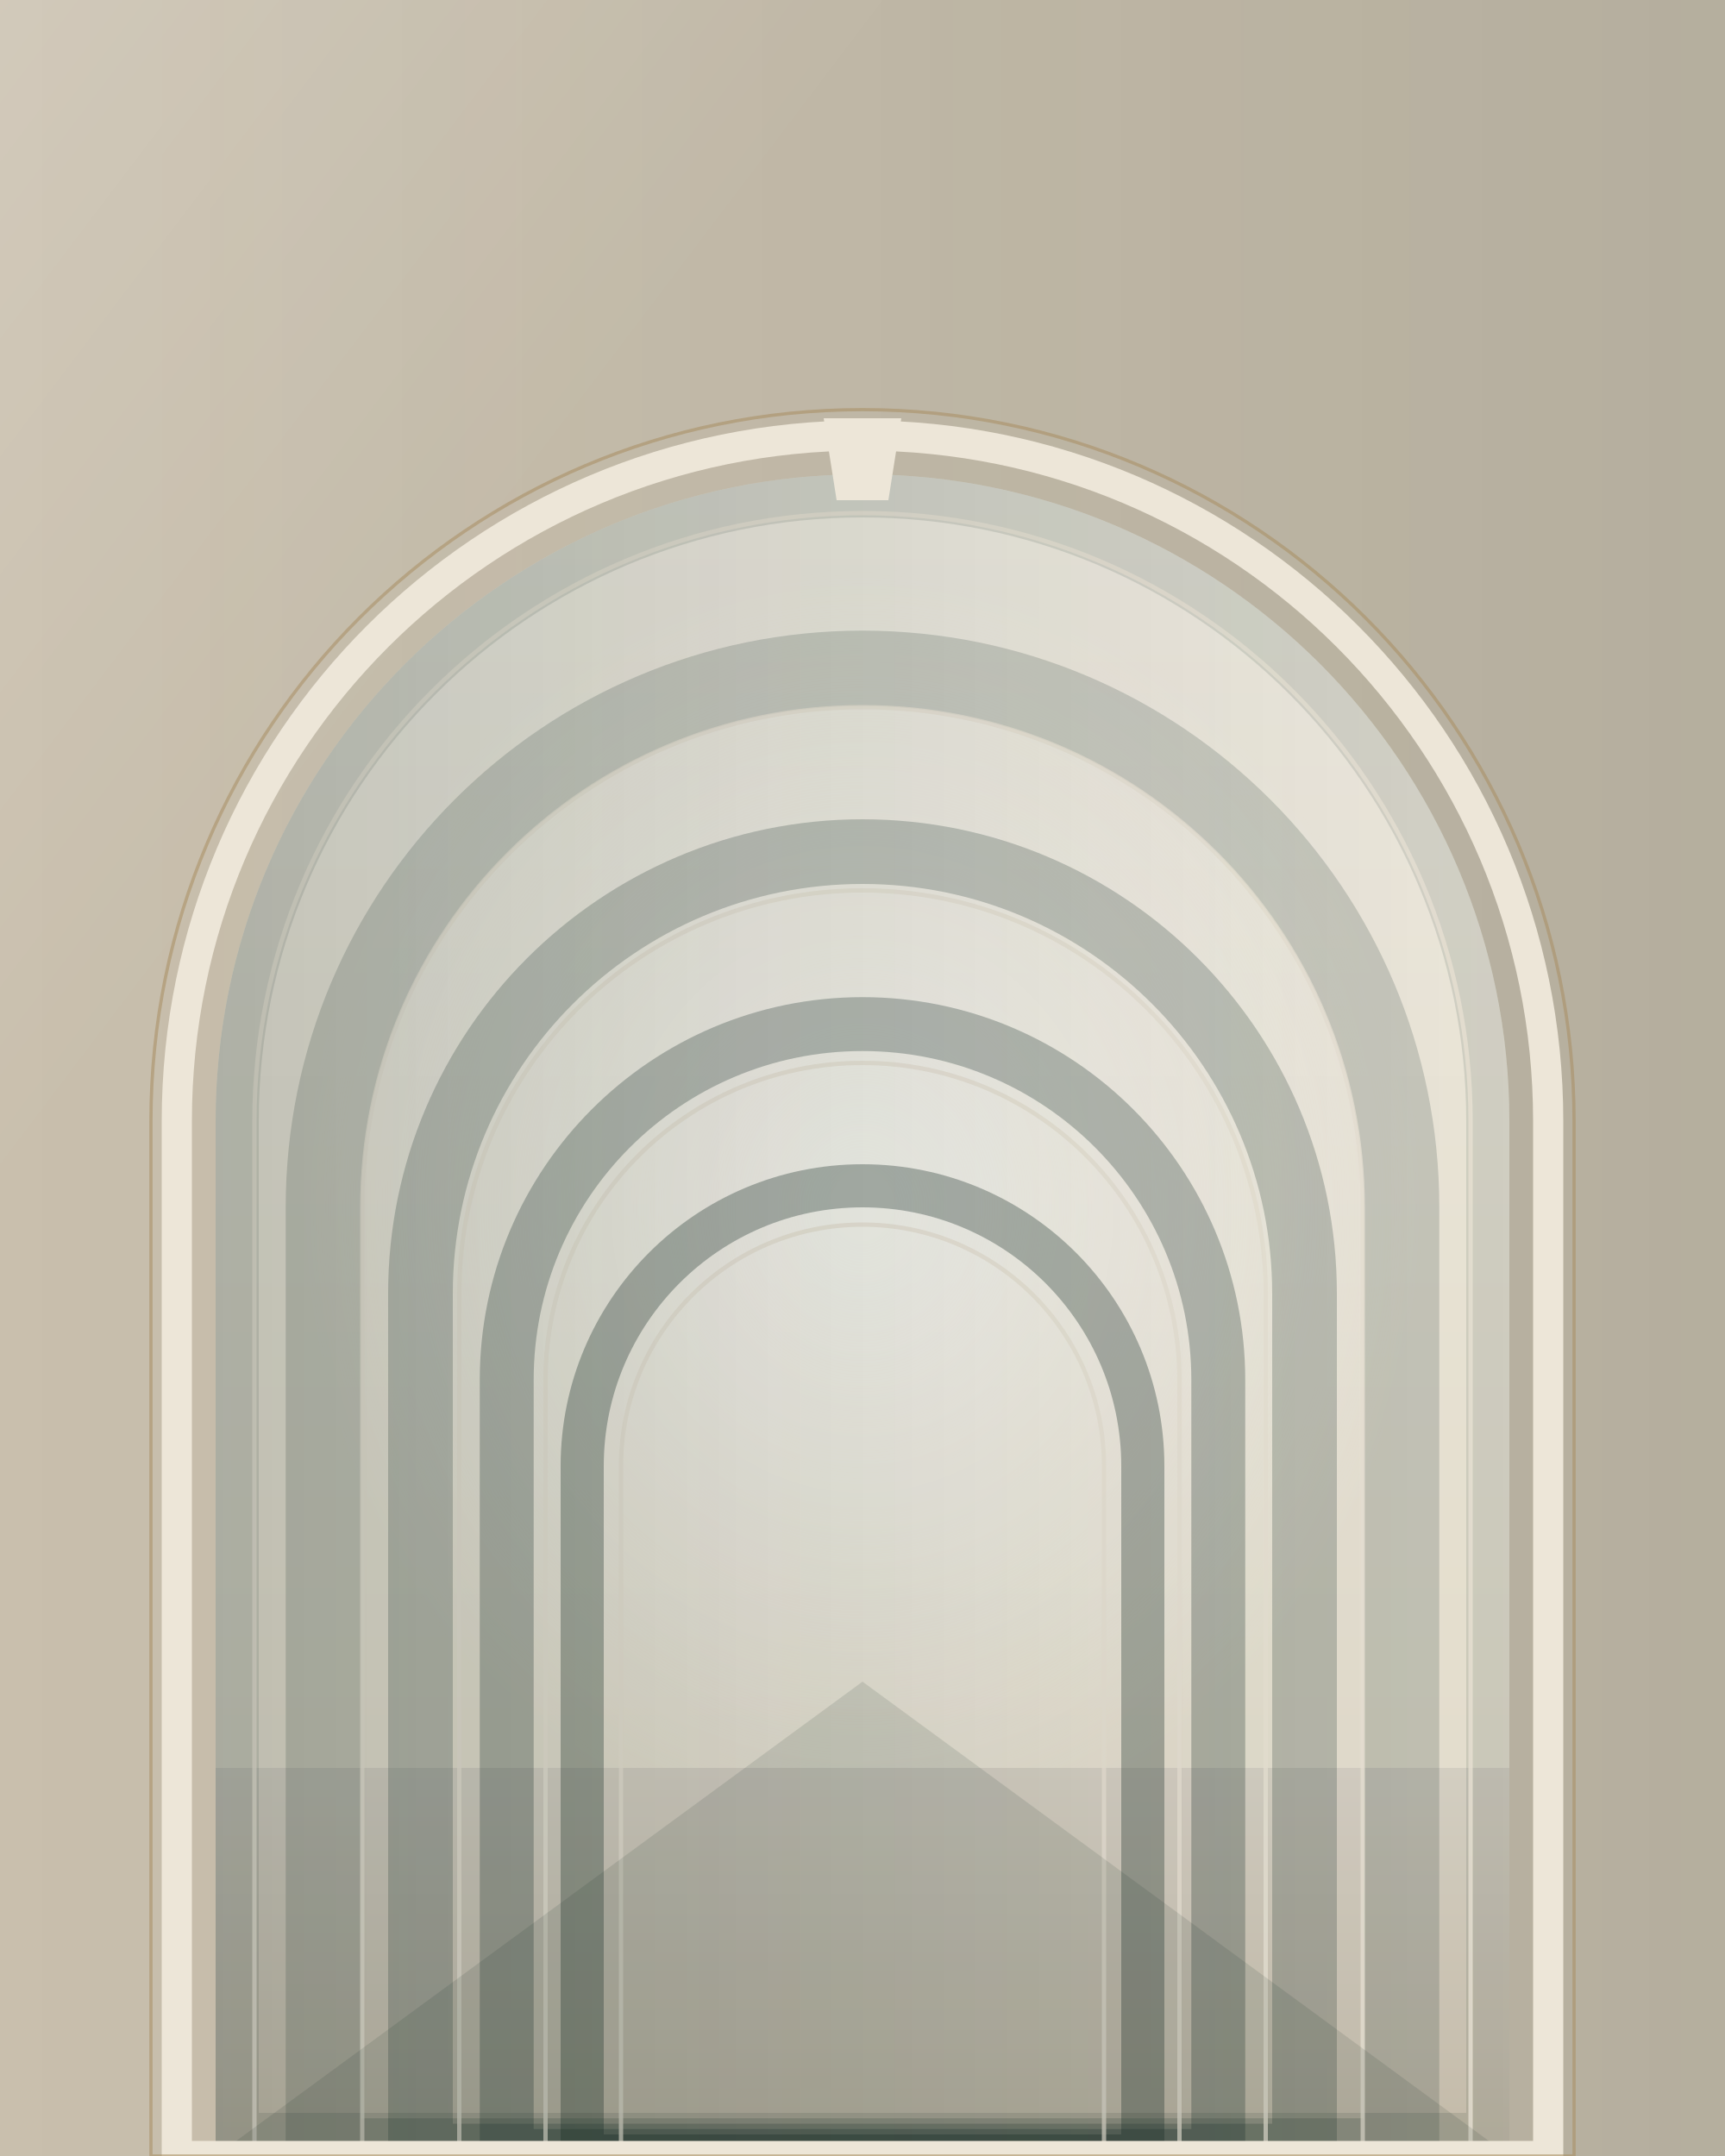
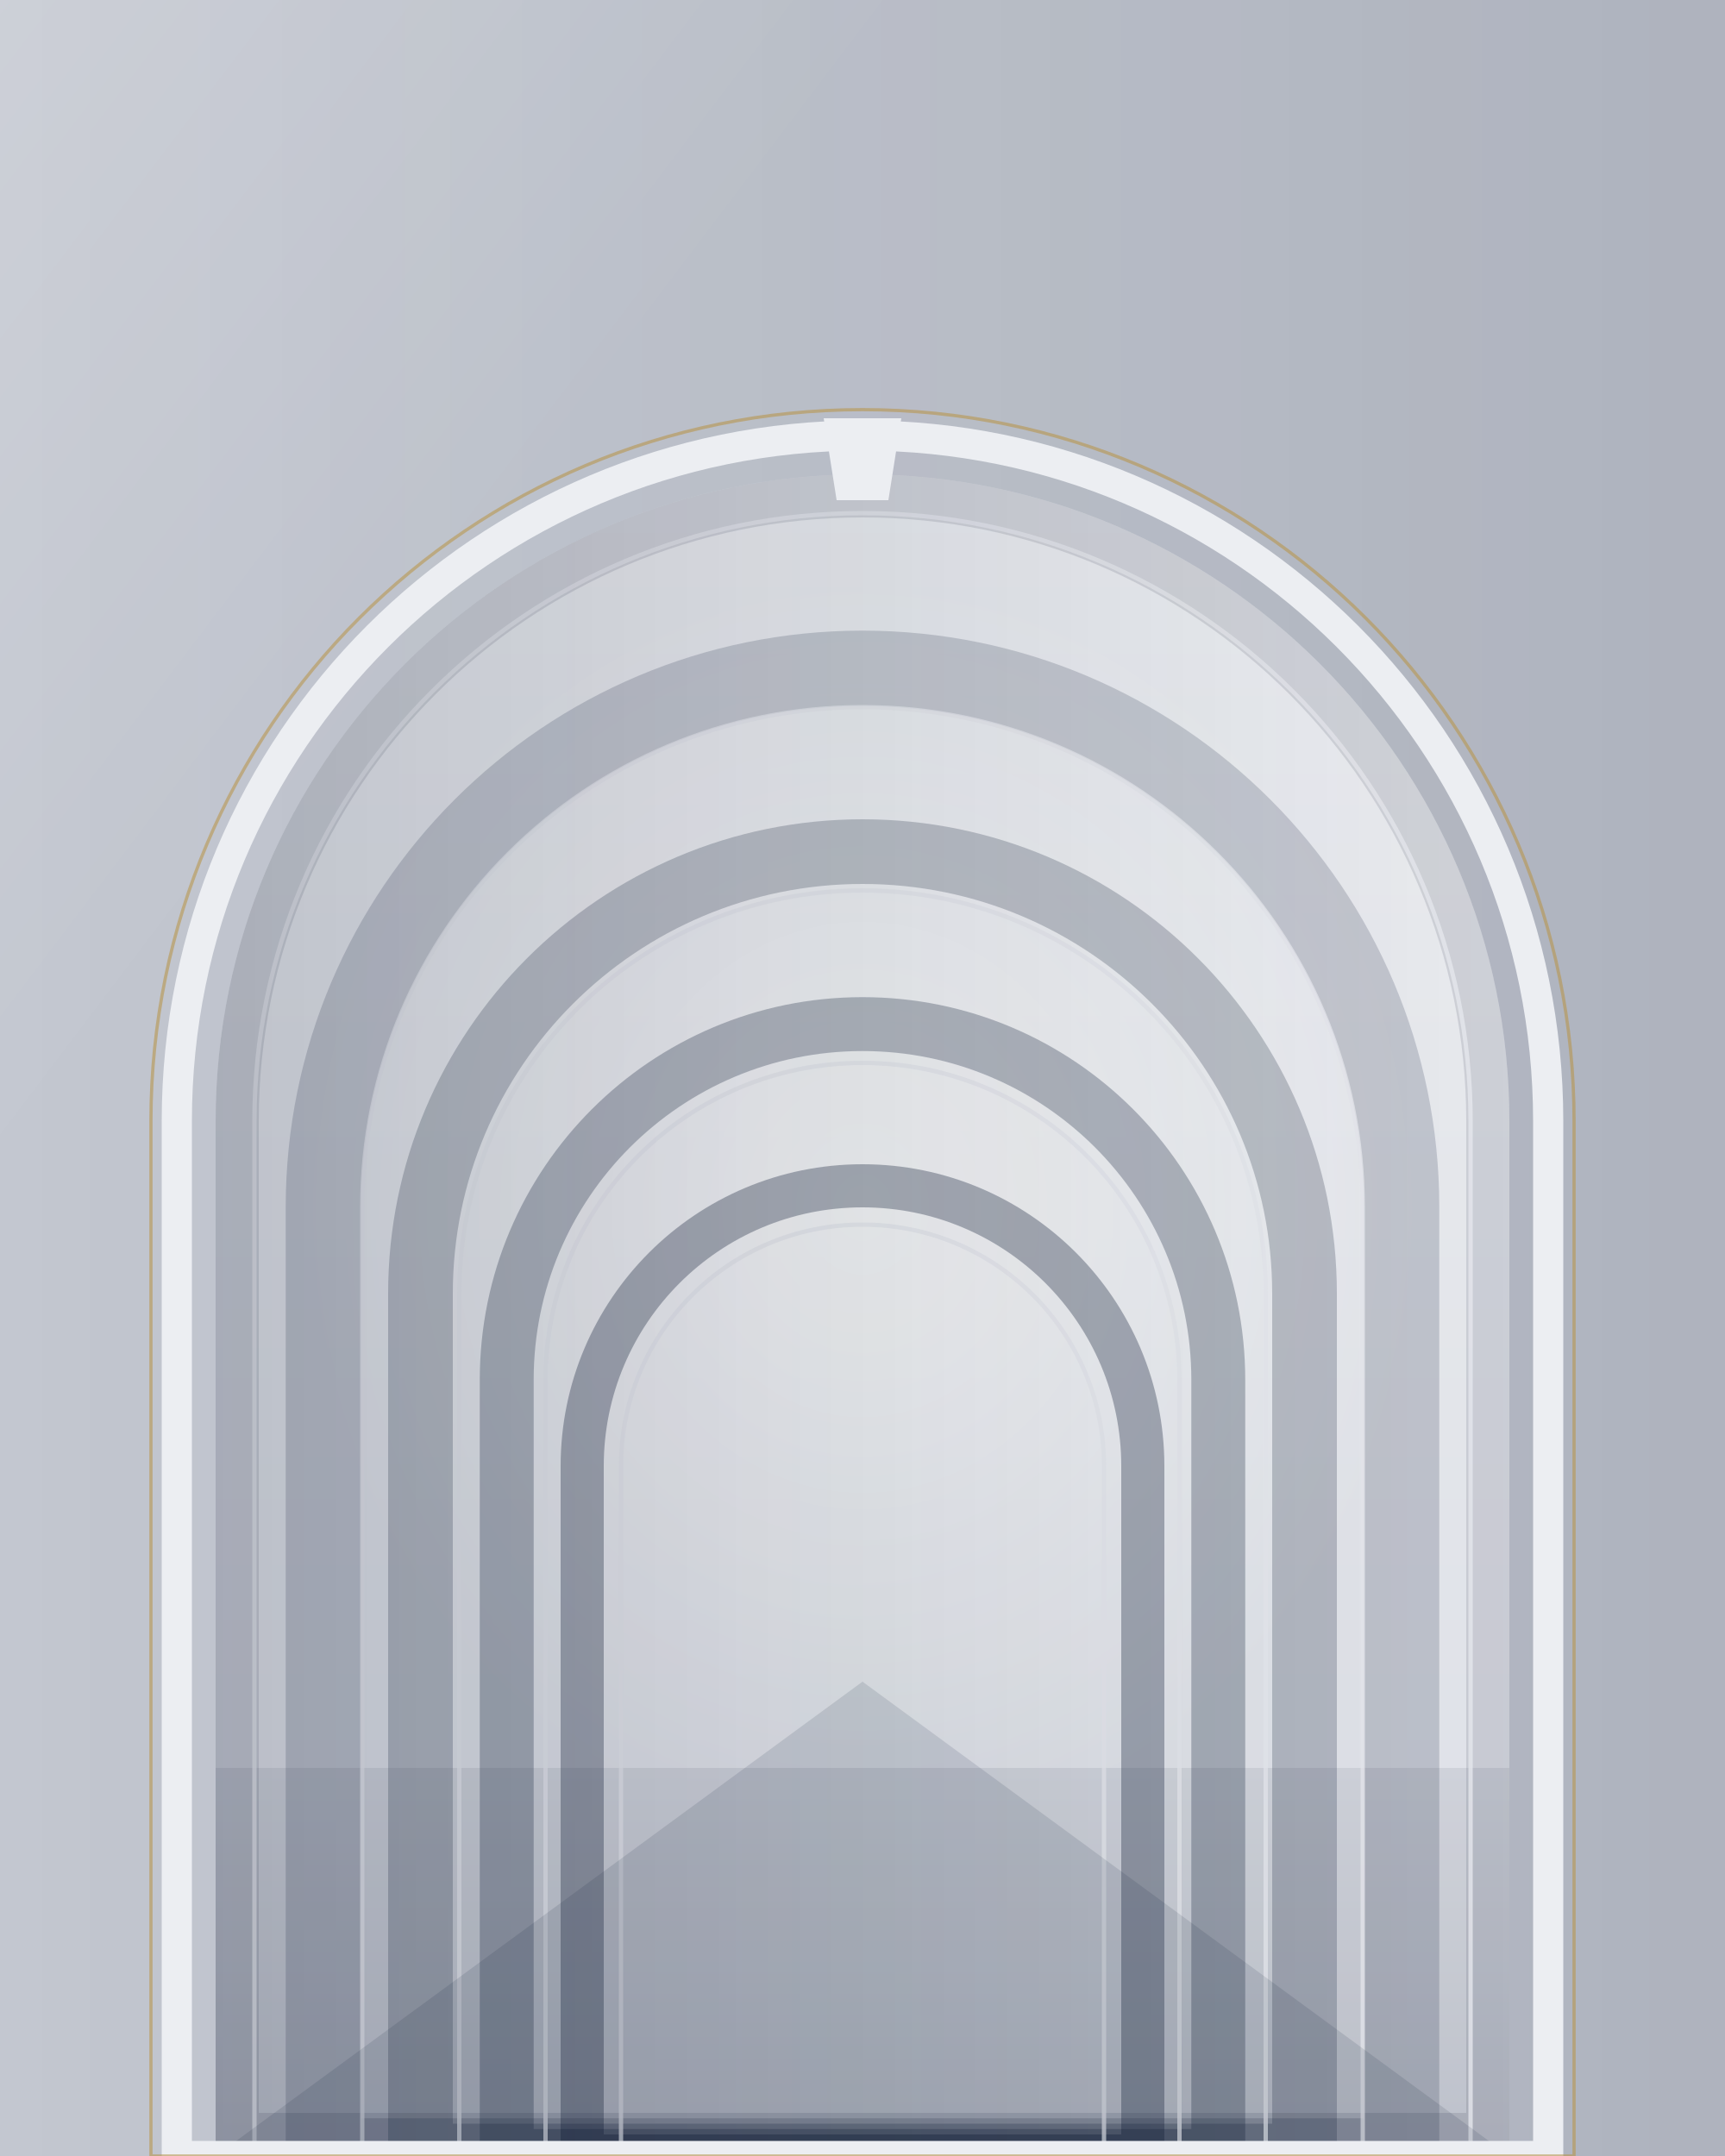
<svg xmlns="http://www.w3.org/2000/svg" viewBox="0 0 800 1000" preserveAspectRatio="xMidYMid slice" class="" aria-hidden="true" focusable="false" data-plate="vault">
  <defs>
    <linearGradient id="_R_0_-sky" x1="0" y1="0" x2="0" y2="1">
-       <stop offset="0" stop-color="#f8f4ec" />
-       <stop offset="1" stop-color="#e7dfcd" />
+       <stop offset="0" stop-color="#f7f8fa" />
+       <stop offset="1" stop-color="#e3e6ec" />
    </linearGradient>
    <linearGradient id="_R_0_-floor" x1="0" y1="0" x2="0" y2="1">
-       <stop offset="0" stop-color="#dad3c7" />
-       <stop offset="1" stop-color="#c9bfad" />
+       <stop offset="0" stop-color="#d6d9e0" />
+       <stop offset="1" stop-color="#c3c7d0" />
    </linearGradient>
    <linearGradient id="_R_0_-reveal" x1="0" y1="0" x2="1" y2="0">
-       <stop offset="0" stop-color="#142a25" stop-opacity="0.42" />
-       <stop offset="1" stop-color="#142a25" stop-opacity="0" />
+       <stop offset="0" stop-color="#0b1730" stop-opacity="0.42" />
+       <stop offset="1" stop-color="#0b1730" stop-opacity="0" />
    </linearGradient>
    <linearGradient id="_R_0_-revealV" x1="0" y1="0" x2="0" y2="1">
-       <stop offset="0" stop-color="#142a25" stop-opacity="0.35" />
-       <stop offset="1" stop-color="#142a25" stop-opacity="0" />
+       <stop offset="0" stop-color="#0b1730" stop-opacity="0.35" />
+       <stop offset="1" stop-color="#0b1730" stop-opacity="0" />
    </linearGradient>
    <linearGradient id="_R_0_-light" x1="0" y1="0" x2="1" y2="1">
      <stop offset="0" stop-color="#ffffff" stop-opacity="0.32" />
      <stop offset="0.5" stop-color="#ffffff" stop-opacity="0" />
    </linearGradient>
    <linearGradient id="_R_0_-shade" x1="0" y1="0" x2="1" y2="0">
-       <stop offset="0" stop-color="#142a25" stop-opacity="0" />
-       <stop offset="1" stop-color="#142a25" stop-opacity="0.28" />
+       <stop offset="0" stop-color="#0b1730" stop-opacity="0" />
+       <stop offset="1" stop-color="#0b1730" stop-opacity="0.28" />
    </linearGradient>
    <linearGradient id="_R_0_-interior" x1="0" y1="0" x2="0" y2="1">
-       <stop offset="0" stop-color="#142a25" />
-       <stop offset="1" stop-color="#1f3b34" />
+       <stop offset="0" stop-color="#0b1730" />
+       <stop offset="1" stop-color="#16264a" />
    </linearGradient>
    <linearGradient id="_R_0_-glow" x1="0" y1="0" x2="0" y2="1">
-       <stop offset="0" stop-color="#fbf8f1" />
-       <stop offset="1" stop-color="#e7dfcd" stop-opacity="0" />
+       <stop offset="0" stop-color="#f7f8fa" />
+       <stop offset="1" stop-color="#e3e6ec" stop-opacity="0" />
    </linearGradient>
    <radialGradient id="_R_0_-sun" cx="0.5" cy="0.5" r="0.5">
-       <stop offset="0" stop-color="#fffdf7" stop-opacity="0.9" />
-       <stop offset="1" stop-color="#fffdf7" stop-opacity="0" />
+       <stop offset="0" stop-color="#ffffff" stop-opacity="0.9" />
+       <stop offset="1" stop-color="#ffffff" stop-opacity="0" />
    </radialGradient>
    <clipPath id="_R_0_-clipV">
      <path d="M100 1000 V520 A300 300 0 0 1 700 520 V1000 Z" />
    </clipPath>
  </defs>
  <g>
-     <rect width="800" height="1000" fill="#c9bfad" />
+     <rect width="800" height="1000" fill="#c3c7d0" />
    <rect width="800" height="1000" fill="url(#_R_0_-shade)" opacity="0.4" />
    <g clip-path="url(#_R_0_-clipV)">
      <rect width="800" height="1000" fill="url(#_R_0_-sky)" />
      <ellipse cx="400" cy="560" rx="260" ry="300" fill="url(#_R_0_-sun)" />
      <rect x="0" y="820" width="800" height="180" fill="url(#_R_0_-floor)" />
-       <path d="M100 1000 V520 A300 300 0 0 1 700 520 V1000 Z" fill="none" stroke="#142a25" stroke-opacity="0.12" stroke-width="40" />
-       <path d="M150 1000 V560 A250 250 0 0 1 650 560 V1000 Z" fill="none" stroke="#142a25" stroke-opacity="0.17" stroke-width="35" />
-       <path d="M195 1000 V600 A205 205 0 0 1 605 600 V1000 Z" fill="none" stroke="#142a25" stroke-opacity="0.22" stroke-width="30" />
-       <path d="M235 1000 V640 A165 165 0 0 1 565 640 V1000 Z" fill="none" stroke="#142a25" stroke-opacity="0.27" stroke-width="25" />
-       <path d="M270 1000 V680 A130 130 0 0 1 530 680 V1000 Z" fill="none" stroke="#142a25" stroke-opacity="0.32" stroke-width="20" />
-       <path d="M118 1000 V520 A282 282 0 0 1 682 520 V1000 Z" fill="none" stroke="#ede6d8" stroke-width="2" opacity="0.8" />
-       <path d="M168 1000 V560 A232 232 0 0 1 632 560 V1000 Z" fill="none" stroke="#ede6d8" stroke-width="2" opacity="0.8" />
-       <path d="M213 1000 V600 A187 187 0 0 1 587 600 V1000 Z" fill="none" stroke="#ede6d8" stroke-width="2" opacity="0.8" />
-       <path d="M253 1000 V640 A147 147 0 0 1 547 640 V1000 Z" fill="none" stroke="#ede6d8" stroke-width="2" opacity="0.8" />
-       <path d="M288 1000 V680 A112 112 0 0 1 512 680 V1000 Z" fill="none" stroke="#ede6d8" stroke-width="2" opacity="0.8" />
-       <path d="M100 1000 L400 780 L700 1000 Z" fill="#142a25" opacity="0.12" />
+       <path d="M100 1000 V520 A300 300 0 0 1 700 520 V1000 Z" fill="none" stroke="#0b1730" stroke-opacity="0.12" stroke-width="40" />
+       <path d="M150 1000 V560 A250 250 0 0 1 650 560 V1000 Z" fill="none" stroke="#0b1730" stroke-opacity="0.17" stroke-width="35" />
+       <path d="M195 1000 V600 A205 205 0 0 1 605 600 V1000 Z" fill="none" stroke="#0b1730" stroke-opacity="0.22" stroke-width="30" />
+       <path d="M235 1000 V640 A165 165 0 0 1 565 640 V1000 Z" fill="none" stroke="#0b1730" stroke-opacity="0.27" stroke-width="25" />
+       <path d="M270 1000 V680 A130 130 0 0 1 530 680 V1000 Z" fill="none" stroke="#0b1730" stroke-opacity="0.32" stroke-width="20" />
+       <path d="M118 1000 V520 A282 282 0 0 1 682 520 V1000 Z" fill="none" stroke="#eceef2" stroke-width="2" opacity="0.8" />
+       <path d="M168 1000 V560 A232 232 0 0 1 632 560 V1000 Z" fill="none" stroke="#eceef2" stroke-width="2" opacity="0.8" />
+       <path d="M213 1000 V600 A187 187 0 0 1 587 600 V1000 Z" fill="none" stroke="#eceef2" stroke-width="2" opacity="0.8" />
+       <path d="M253 1000 V640 A147 147 0 0 1 547 640 V1000 Z" fill="none" stroke="#eceef2" stroke-width="2" opacity="0.8" />
+       <path d="M288 1000 V680 A112 112 0 0 1 512 680 V1000 Z" fill="none" stroke="#eceef2" stroke-width="2" opacity="0.8" />
+       <path d="M100 1000 L400 780 L700 1000 Z" fill="#0b1730" opacity="0.12" />
      <rect x="0" y="0" width="800" height="1000" fill="url(#_R_0_-reveal)" opacity="0.55" />
    </g>
-     <path d="M82 1000 V520 A318 318 0 0 1 718 520 V1000 Z" fill="none" stroke="#ede6d8" stroke-width="14" />
-     <path d="M70 1000 V520 A330 330 0 0 1 730 520 V1000 Z" fill="none" stroke="#aa9167" stroke-width="1.5" opacity="0.6" />
-     <path d="M382 194 L418 194 L412 232 L388 232 Z" fill="#ede6d8" />
+     <path d="M82 1000 V520 A318 318 0 0 1 718 520 V1000 Z" fill="none" stroke="#eceef2" stroke-width="14" />
+     <path d="M70 1000 V520 A330 330 0 0 1 730 520 V1000 Z" fill="none" stroke="#b8964f" stroke-width="1.5" opacity="0.6" />
+     <path d="M382 194 L418 194 L412 232 L388 232 Z" fill="#eceef2" />
    <path d="M0 0 H420 L0 560 Z" fill="url(#_R_0_-light)" opacity="0.5" />
  </g>
</svg>
